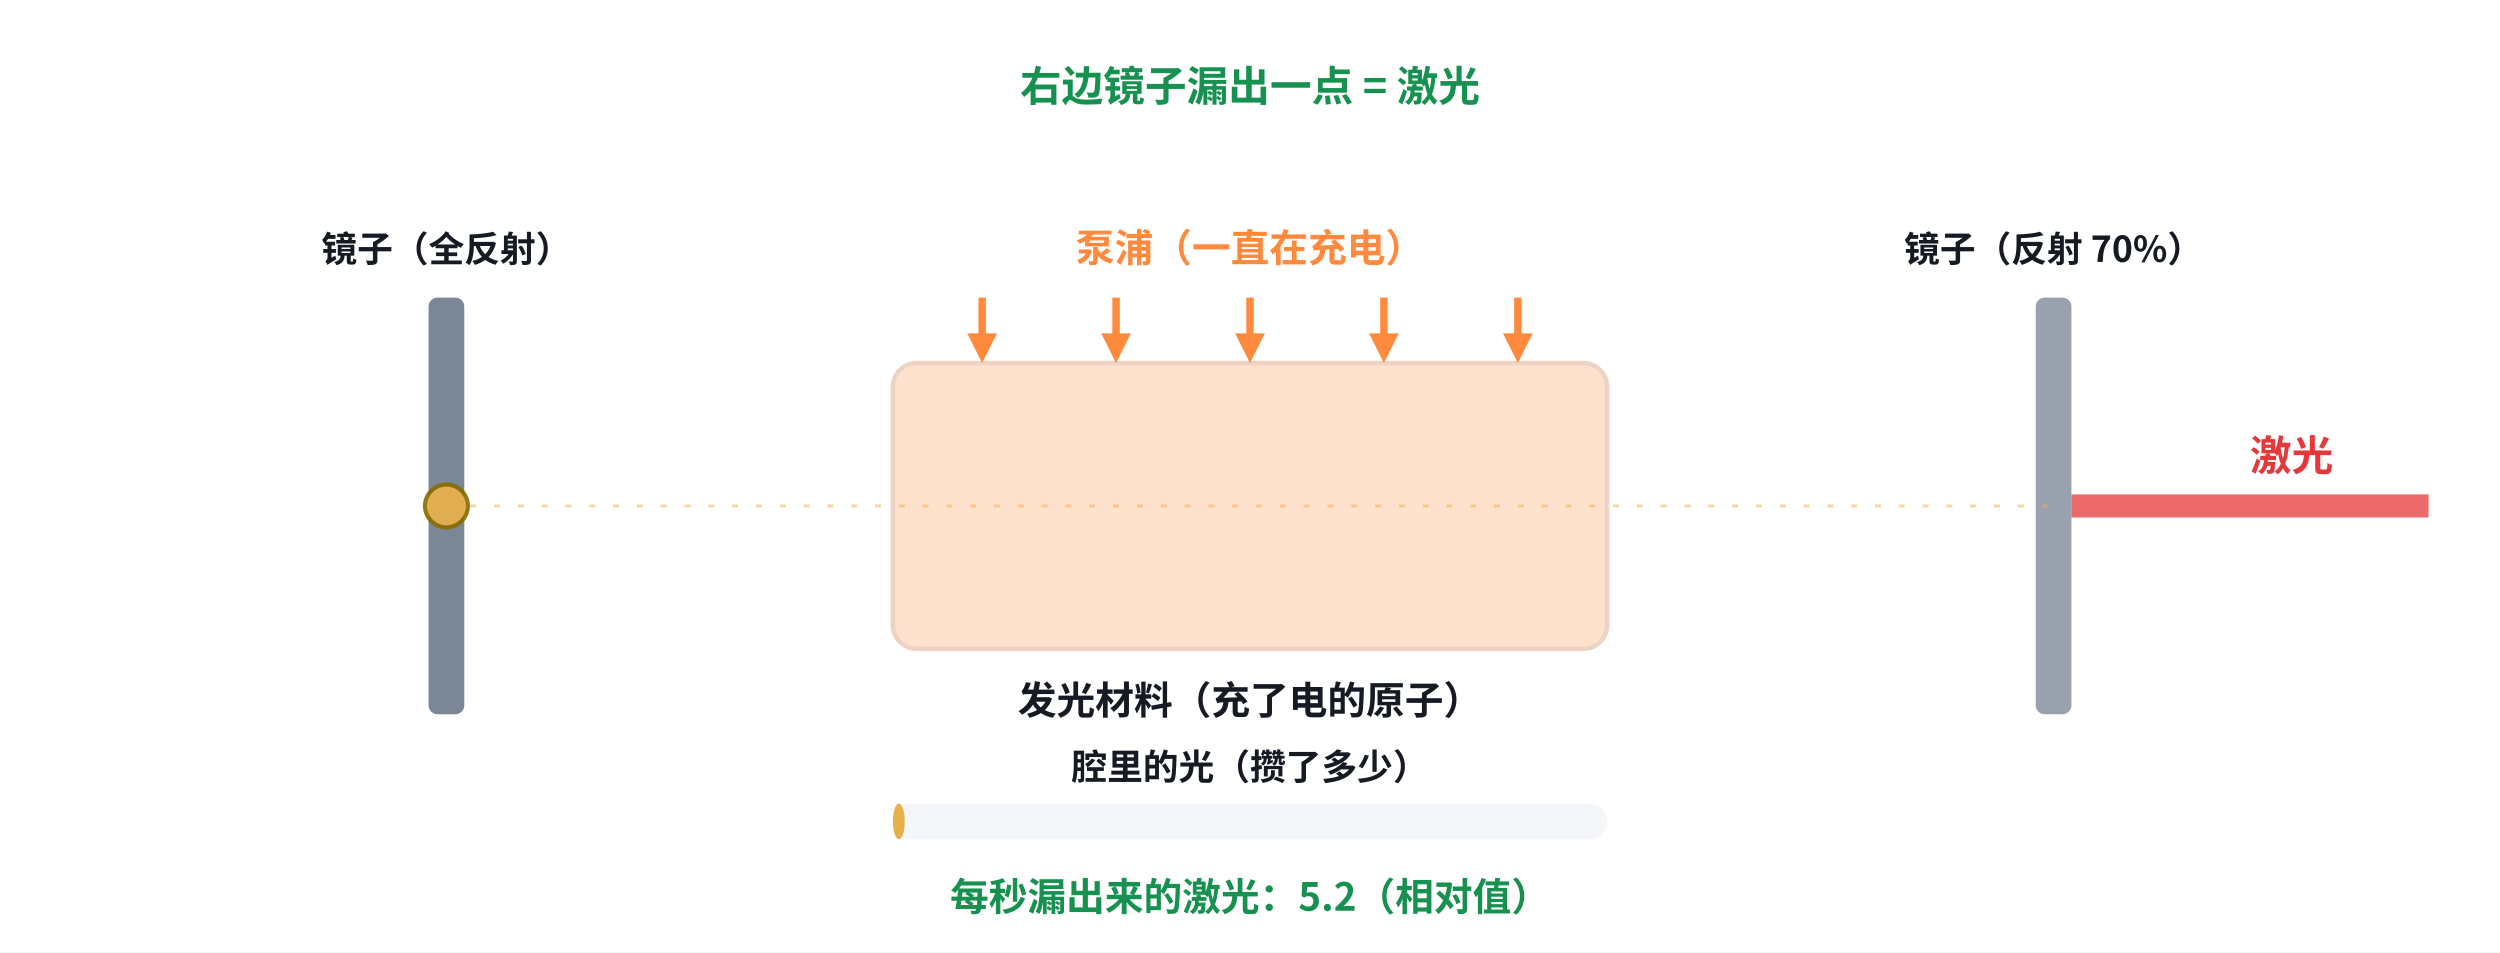
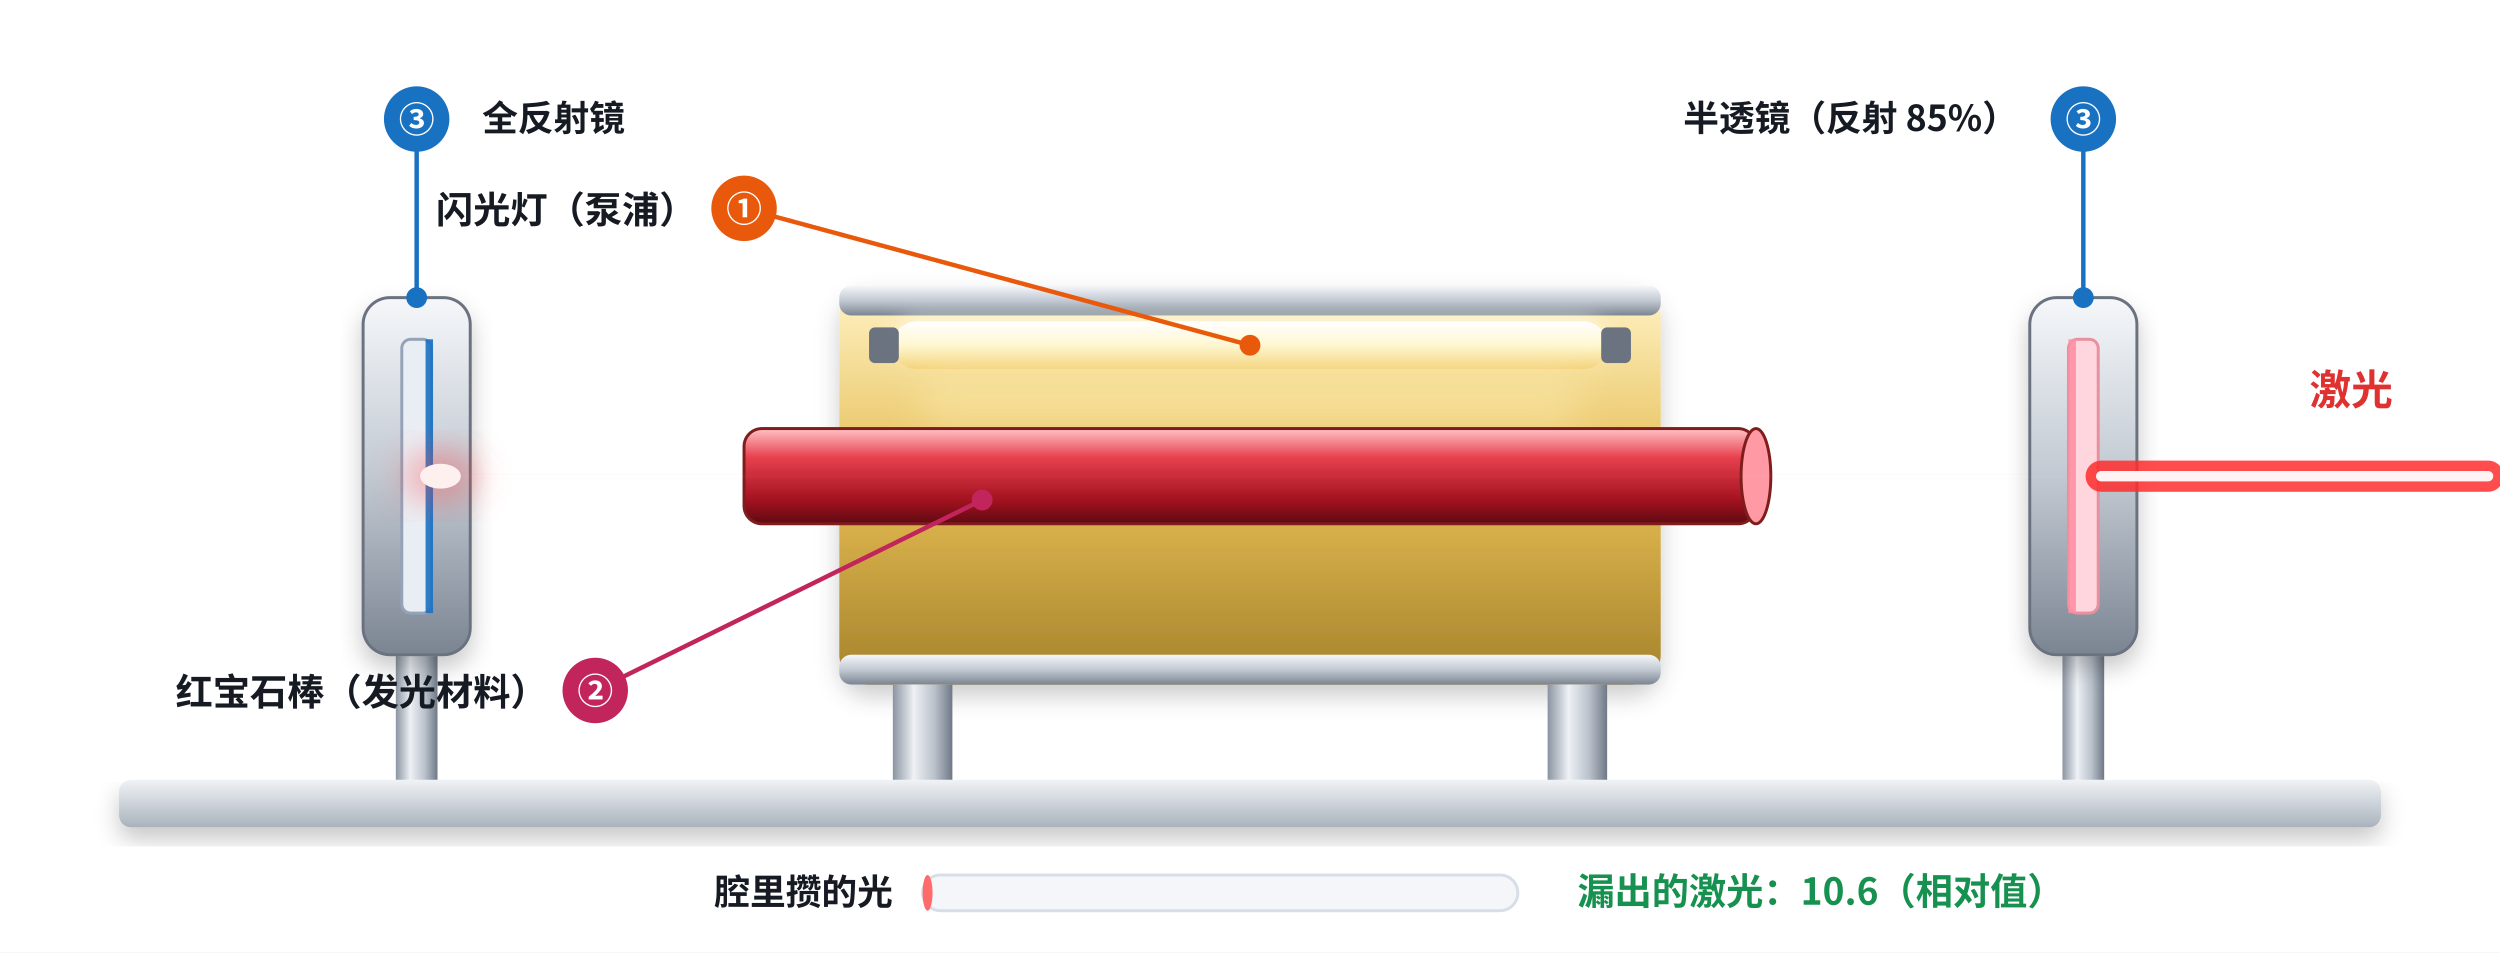
<svg xmlns="http://www.w3.org/2000/svg" viewBox="0 0 840 320" font-family="PingFang SC, Microsoft YaHei, Noto Sans CJK SC, WenQuanYi Zen Hei, sans-serif">
  <rect x="0" y="0" width="840" height="320" fill="#ffffff" />
-   <rect x="300" y="122" width="240" height="96" rx="8" fill="#ff8a3d" opacity=".25" stroke="#b5500f" stroke-width="1.5" />
-   <text x="420" y="240" font-size="13" fill="#151a23" text-anchor="middle" font-weight="700">发光材料（充了电的原子）</text>
-   <path d="M330,100 V118" stroke="#ff8a3d" stroke-width="2.5" />
-   <polygon points="330,122 325,112 335,112" fill="#ff8a3d" />
-   <path d="M375,100 V118" stroke="#ff8a3d" stroke-width="2.5" />
-   <polygon points="375,122 370,112 380,112" fill="#ff8a3d" />
-   <path d="M420,100 V118" stroke="#ff8a3d" stroke-width="2.5" />
-   <polygon points="420,122 415,112 425,112" fill="#ff8a3d" />
-   <path d="M465,100 V118" stroke="#ff8a3d" stroke-width="2.5" />
-   <polygon points="465,122 460,112 470,112" fill="#ff8a3d" />
-   <path d="M510,100 V118" stroke="#ff8a3d" stroke-width="2.5" />
-   <polygon points="510,122 505,112 515,112" fill="#ff8a3d" />
-   <text x="420" y="88" font-size="13" fill="#ff8a3d" text-anchor="middle" font-weight="700">泵浦（一直在充电）</text>
-   <rect x="144" y="100" width="12" height="140" rx="3" fill="#7b8697" />
-   <text x="150" y="88" font-size="12" fill="#151a23" text-anchor="middle" font-weight="700">镜子（全反射）</text>
-   <rect x="684" y="100" width="12" height="140" rx="3" fill="#7b8697" opacity="0.775" />
-   <text x="690" y="88" font-size="12" fill="#151a23" text-anchor="middle" font-weight="700">镜子（反射 70%）</text>
-   <circle cx="150" cy="170" r="7.2" fill="#e8b04a" stroke="#8a6d00" stroke-width="1.4" opacity=".92" />
-   <line x1="150" y1="170" x2="690" y2="170" stroke="#e8b04a" stroke-width="1" stroke-dasharray="2 6" opacity=".5" />
-   <rect x="696" y="166.12" width="120" height="7.76" fill="#e5383b" opacity=".75" />
-   <text x="770" y="158.12" font-size="14" fill="#e5383b" text-anchor="middle" font-weight="700">激光</text>
-   <text x="420" y="34" font-size="14" fill="#17914f" text-anchor="middle" font-weight="700">右边镜子漏出一点 = 激光</text>
-   <text x="420" y="262" font-size="12" fill="#151a23" text-anchor="middle" font-weight="700">腔里的光（攒了多少）</text>
-   <rect x="300" y="270" width="240" height="12" rx="6" fill="#f4f6f9" />
-   <rect x="300" y="270" width="4" height="12" rx="6" fill="#e8b04a" />
-   <text x="420" y="306" font-size="13" fill="#17914f" text-anchor="middle" font-weight="700">每秒漏出来的激光：5.2（相对值）</text>
+   <defs>
+     <linearGradient id="gCu" x1="0" y1="0" x2="0" y2="1">
+       <stop offset="0" stop-color="#f7c89a" />
+       <stop offset=".45" stop-color="#c9803f" />
+       <stop offset="1" stop-color="#7a4216" />
+     </linearGradient>
+     <linearGradient id="gCuS" x1="0" y1="0" x2="1" y2="0">
+       <stop offset="0" stop-color="#a65f27" />
+       <stop offset="1" stop-color="#6e3a12" />
+     </linearGradient>
+     <linearGradient id="gAu" x1="0" y1="0" x2="0" y2="1">
+       <stop offset="0" stop-color="#fff2bf" />
+       <stop offset=".5" stop-color="#e2b440" />
+       <stop offset="1" stop-color="#9a7414" />
+     </linearGradient>
+     <linearGradient id="gAuS" x1="0" y1="0" x2="1" y2="0">
+       <stop offset="0" stop-color="#c79a26" />
+       <stop offset="1" stop-color="#8a6610" />
+     </linearGradient>
+     <linearGradient id="gSteel" x1="0" y1="0" x2="0" y2="1">
+       <stop offset="0" stop-color="#f5f7fa" />
+       <stop offset=".5" stop-color="#c2c9d2" />
+       <stop offset="1" stop-color="#7b8592" />
+     </linearGradient>
+     <linearGradient id="gSteelH" x1="0" y1="0" x2="1" y2="0">
+       <stop offset="0" stop-color="#8a94a1" />
+       <stop offset=".35" stop-color="#eef1f5" />
+       <stop offset=".7" stop-color="#b9c1cb" />
+       <stop offset="1" stop-color="#6f7986" />
+     </linearGradient>
+     <linearGradient id="gAlu" x1="0" y1="0" x2="0" y2="1">
+       <stop offset="0" stop-color="#f0f3f6" />
+       <stop offset="1" stop-color="#a9b2bc" />
+     </linearGradient>
+     <linearGradient id="gPlate" x1="0" y1="0" x2="1" y2="1">
+       <stop offset="0" stop-color="#d9dee4" />
+       <stop offset="1" stop-color="#aeb6c0" />
+     </linearGradient>
+     <linearGradient id="gRod" x1="0" y1="0" x2="0" y2="1">
+       <stop offset="0" stop-color="#ffc2c6" />
+       <stop offset=".3" stop-color="#e8414f" />
+       <stop offset=".75" stop-color="#a3121f" />
+       <stop offset="1" stop-color="#5e0a12" />
+     </linearGradient>
+     <linearGradient id="gGlass" x1="0" y1="0" x2="0" y2="1">
+       <stop offset="0" stop-color="#eaf6ff" stop-opacity=".95" />
+       <stop offset=".25" stop-color="#bfe0f7" stop-opacity=".45" />
+       <stop offset=".7" stop-color="#9cc7e6" stop-opacity=".35" />
+       <stop offset="1" stop-color="#6fa3c9" stop-opacity=".7" />
+     </linearGradient>
+     <linearGradient id="gLens" x1="0" y1="0" x2="1" y2="0">
+       <stop offset="0" stop-color="#d7ecfb" stop-opacity=".9" />
+       <stop offset=".5" stop-color="#f4fbff" stop-opacity=".6" />
+       <stop offset="1" stop-color="#9cc7e6" stop-opacity=".9" />
+     </linearGradient>
+     <linearGradient id="gJacket" x1="0" y1="0" x2="0" y2="1">
+       <stop offset="0" stop-color="#ffd08a" />
+       <stop offset=".5" stop-color="#f08a1c" />
+       <stop offset="1" stop-color="#a85508" />
+     </linearGradient>
+     <linearGradient id="gYb" x1="0" y1="0" x2="0" y2="1">
+       <stop offset="0" stop-color="#fff59a" />
+       <stop offset=".5" stop-color="#e3c22a" />
+       <stop offset="1" stop-color="#9c8210" />
+     </linearGradient>
+     <linearGradient id="gPlasma" x1="0" y1="0" x2="0" y2="1">
+       <stop offset="0" stop-color="#f6c6ff" />
+       <stop offset=".5" stop-color="#c25bd9" />
+       <stop offset="1" stop-color="#7b2a92" />
+     </linearGradient>
+     <linearGradient id="gLamp" x1="0" y1="0" x2="0" y2="1">
+       <stop offset="0" stop-color="#ffffff" />
+       <stop offset=".5" stop-color="#fff7d1" />
+       <stop offset="1" stop-color="#f3d27a" />
+     </linearGradient>
+     <radialGradient id="gOn" cx=".35" cy=".32" r=".75">
+       <stop offset="0" stop-color="#fff6dc" />
+       <stop offset=".45" stop-color="#ffa346" />
+       <stop offset="1" stop-color="#b8420a" />
+     </radialGradient>
+     <radialGradient id="gOff" cx=".35" cy=".32" r=".75">
+       <stop offset="0" stop-color="#ffffff" />
+       <stop offset=".55" stop-color="#b9c3cf" />
+       <stop offset="1" stop-color="#5f6b7b" />
+     </radialGradient>
+     <radialGradient id="gHalo">
+       <stop offset="0" stop-color="#ffb347" stop-opacity=".7" />
+       <stop offset="1" stop-color="#ffb347" stop-opacity="0" />
+     </radialGradient>
+     <radialGradient id="gSpot">
+       <stop offset="0" stop-color="#ffffff" />
+       <stop offset=".3" stop-color="#ff5a5f" />
+       <stop offset="1" stop-color="#ff2d2d" stop-opacity="0" />
+     </radialGradient>
+     <filter id="glow" x="-50%" y="-50%" width="200%" height="200%">
+       <feGaussianBlur stdDeviation="3.5" result="b" />
+       <feMerge>
+         <feMergeNode in="b" />
+         <feMergeNode in="SourceGraphic" />
+       </feMerge>
+     </filter>
+     <filter id="blur6" x="-50%" y="-50%" width="200%" height="200%">
+       <feGaussianBlur stdDeviation="6" />
+     </filter>
+     <filter id="shadow" x="-20%" y="-20%" width="140%" height="160%">
+       <feDropShadow dx="0" dy="4" stdDeviation="4" flood-color="#000" flood-opacity=".22" />
+     </filter>
+   </defs>
+   <rect x="40" y="262" width="760" height="16" rx="4" fill="url(#gAlu)" filter="url(#shadow)" />
+   <rect x="282" y="96" width="276" height="134" rx="10" fill="url(#gAu)" opacity=".9" filter="url(#shadow)" />
+   <rect x="282" y="96" width="276" height="10" rx="4" fill="url(#gSteel)" />
+   <rect x="282" y="220" width="276" height="10" rx="4" fill="url(#gSteel)" />
+   <rect x="300" y="230" width="20" height="32" fill="url(#gSteelH)" />
+   <rect x="520" y="230" width="20" height="32" fill="url(#gSteelH)" />
+   <rect x="300" y="108" width="240" height="16" rx="8" fill="url(#gLamp)" filter="url(#glow)" />
+   <rect x="292" y="110" width="10" height="12" rx="2" fill="#6b7280" />
+   <rect x="538" y="110" width="10" height="12" rx="2" fill="#6b7280" />
+   <rect x="310" y="124" width="220" height="22" fill="#fff1b8" opacity="0.35" filter="url(#blur6)" />
+   <rect x="250" y="144" width="340" height="32" rx="6" fill="url(#gRod)" stroke="#7f1d1d" stroke-width="1" />
+   <ellipse cx="590" cy="160" rx="5" ry="16" fill="#ff9aa5" stroke="#7f1d1d" />
+   <g opacity="1">
+     <rect x="133" y="204" width="14" height="58" fill="url(#gSteelH)" />
+     <rect x="122" y="100" width="36" height="120" rx="9" fill="url(#gSteel)" stroke="#6b7280" filter="url(#shadow)" />
+     <rect x="135" y="114" width="10" height="92" rx="3" fill="#e9eef4" stroke="#94a3b8" />
+     <rect x="143" y="114" width="2.5" height="92" fill="#1971c2" opacity=".9" />
+   </g>
+   <g opacity="1">
+     <rect x="693" y="204" width="14" height="58" fill="url(#gSteelH)" />
+     <rect x="682" y="100" width="36" height="120" rx="9" fill="url(#gSteel)" stroke="#6b7280" filter="url(#shadow)" />
+     <rect x="695" y="114" width="10" height="92" rx="3" fill="#ffd6dd" stroke="#e8909f" />
+     <rect x="695" y="114" width="2.5" height="92" fill="#ff8fa3" opacity=".9" />
+   </g>
+   <g opacity="0.017">
+     <line x1="146" y1="160" x2="694" y2="160" stroke="#ff2d2d" stroke-width="6.629" opacity=".28" filter="url(#blur6)" stroke-linecap="round" />
+     <line x1="146" y1="160" x2="694" y2="160" stroke="#ff2d2d" stroke-width="2.071" opacity=".85" stroke-linecap="round" />
+     <line x1="146" y1="160" x2="694" y2="160" stroke="#fff3f3" stroke-width="1" stroke-linecap="round" />
+   </g>
+   <ellipse cx="148" cy="160" rx="12.16" ry="7.6" fill="#ff3b3b" opacity=".45" filter="url(#blur6)" />
+   <ellipse cx="148" cy="160" rx="6.84" ry="4.18" fill="#fff0f0" />
+   <g opacity="1">
+     <line x1="706" y1="160" x2="836" y2="160" stroke="#ff2d2d" stroke-width="33.536" opacity=".28" filter="url(#blur6)" stroke-linecap="round" />
+     <line x1="706" y1="160" x2="836" y2="160" stroke="#ff2d2d" stroke-width="10.48" opacity=".85" stroke-linecap="round" />
+     <line x1="706" y1="160" x2="836" y2="160" stroke="#fff3f3" stroke-width="3.493" stroke-linecap="round" />
+   </g>
+   <line x1="420" y1="116" x2="250" y2="70" stroke="#e8590c" stroke-width="1.5" />
+   <circle cx="420" cy="116" r="3.5" fill="#e8590c" />
+   <circle cx="250" cy="70" r="11" fill="#e8590c" />
+   <text x="250" y="74.5" font-size="12" fill="#fff" text-anchor="middle" font-weight="700">①</text>
+   <text x="234" y="75" font-size="12.5" fill="#151a23" text-anchor="end" font-weight="700">闪光灯（泵浦）</text>
+   <line x1="330" y1="168" x2="200" y2="232" stroke="#c2255c" stroke-width="1.5" />
+   <circle cx="330" cy="168" r="3.5" fill="#c2255c" />
+   <circle cx="200" cy="232" r="11" fill="#c2255c" />
+   <text x="200" y="236.5" font-size="12" fill="#fff" text-anchor="middle" font-weight="700">②</text>
+   <text x="184" y="237" font-size="12.5" fill="#151a23" text-anchor="end" font-weight="700">红宝石棒（发光材料）</text>
+   <line x1="140" y1="100" x2="140" y2="40" stroke="#1971c2" stroke-width="1.5" />
+   <circle cx="140" cy="100" r="3.5" fill="#1971c2" />
+   <circle cx="140" cy="40" r="11" fill="#1971c2" />
+   <text x="140" y="44.5" font-size="12" fill="#fff" text-anchor="middle" font-weight="700">③</text>
+   <line x1="700" y1="100" x2="700" y2="40" stroke="#1971c2" stroke-width="1.5" />
+   <circle cx="700" cy="100" r="3.5" fill="#1971c2" />
+   <circle cx="700" cy="40" r="11" fill="#1971c2" />
+   <text x="700" y="44.5" font-size="12" fill="#fff" text-anchor="middle" font-weight="700">③</text>
+   <text x="162" y="44" font-size="12" fill="#151a23" text-anchor="start" font-weight="700">全反射镜</text>
+   <text x="678" y="44" font-size="12" fill="#151a23" text-anchor="end" font-weight="700">半透镜（反射 85%）</text>
+   <text x="790" y="136" font-size="14" fill="#e03131" text-anchor="middle" font-weight="700">激光</text>
+   <text x="300" y="304" font-size="12" fill="#151a23" text-anchor="end" font-weight="700">腔里攒的光</text>
+   <rect x="310" y="294" width="200" height="12" rx="6" fill="#f4f6f9" stroke="#d8dee7" />
+   <rect x="310" y="294" width="3.333" height="12" rx="6" fill="#ff6b6b" />
+   <text x="530" y="304" font-size="12.5" fill="#17914f" text-anchor="start" font-weight="700">漏出的激光：10.6（相对值）</text>
</svg>
